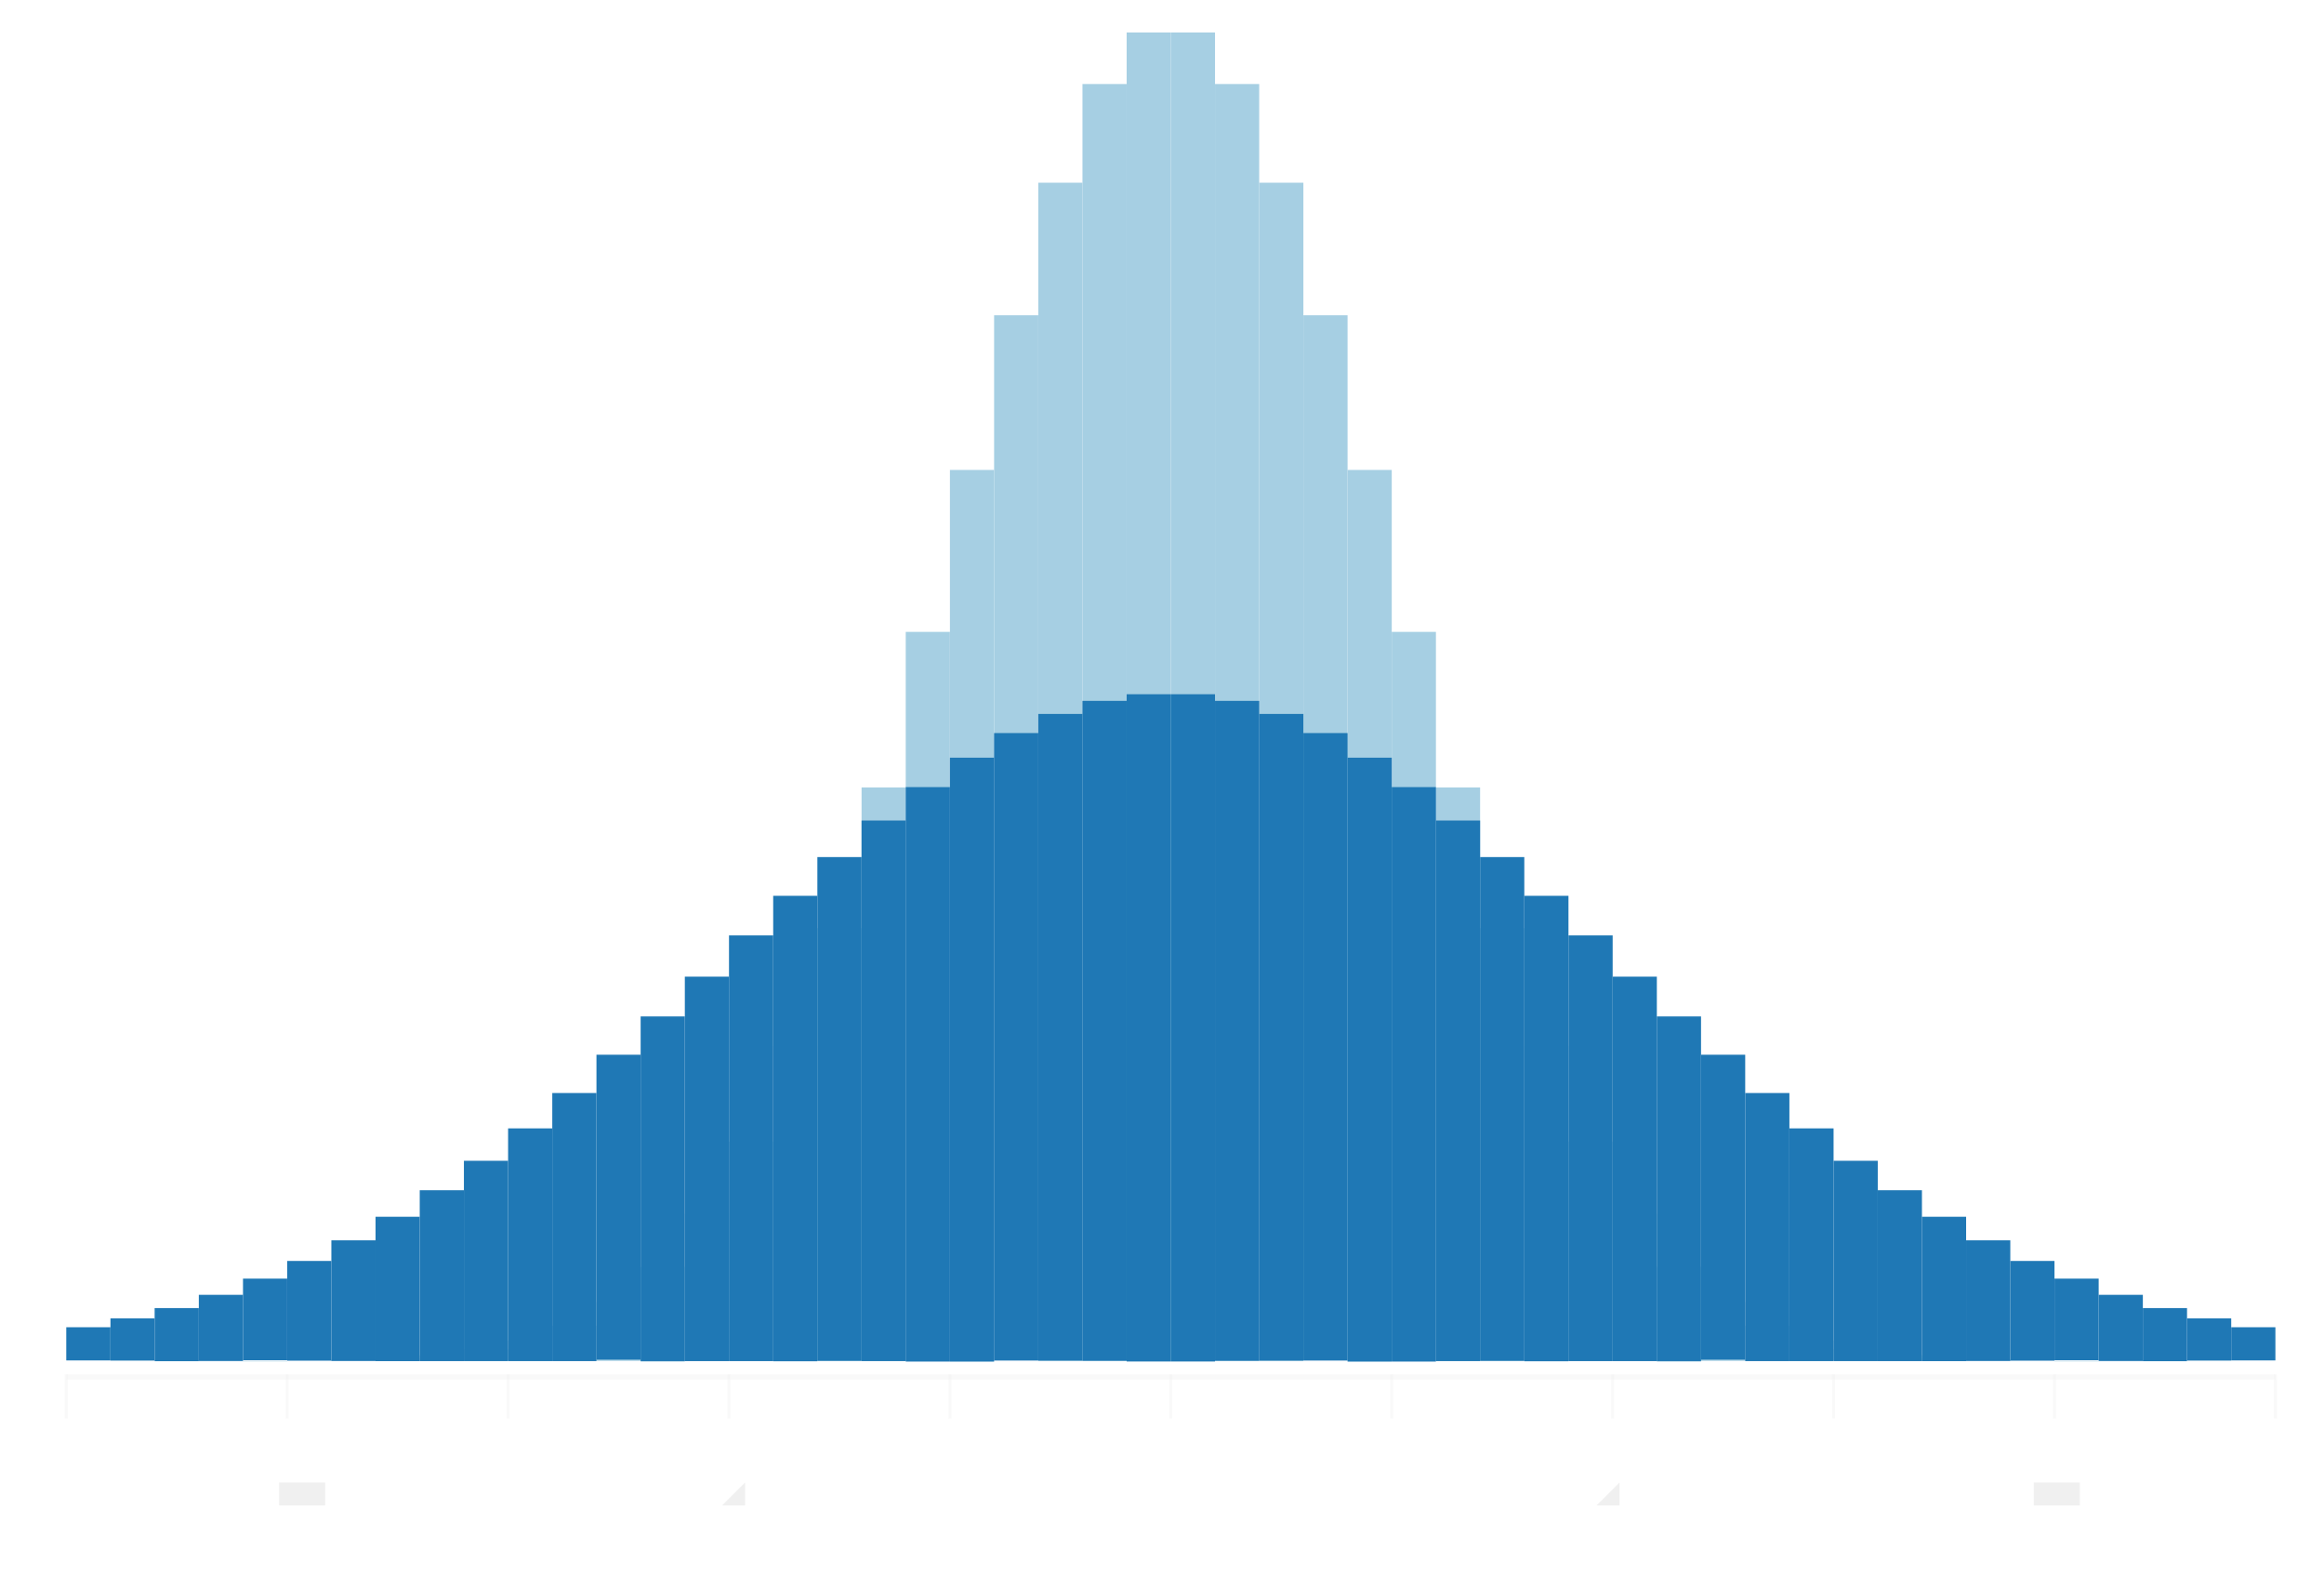
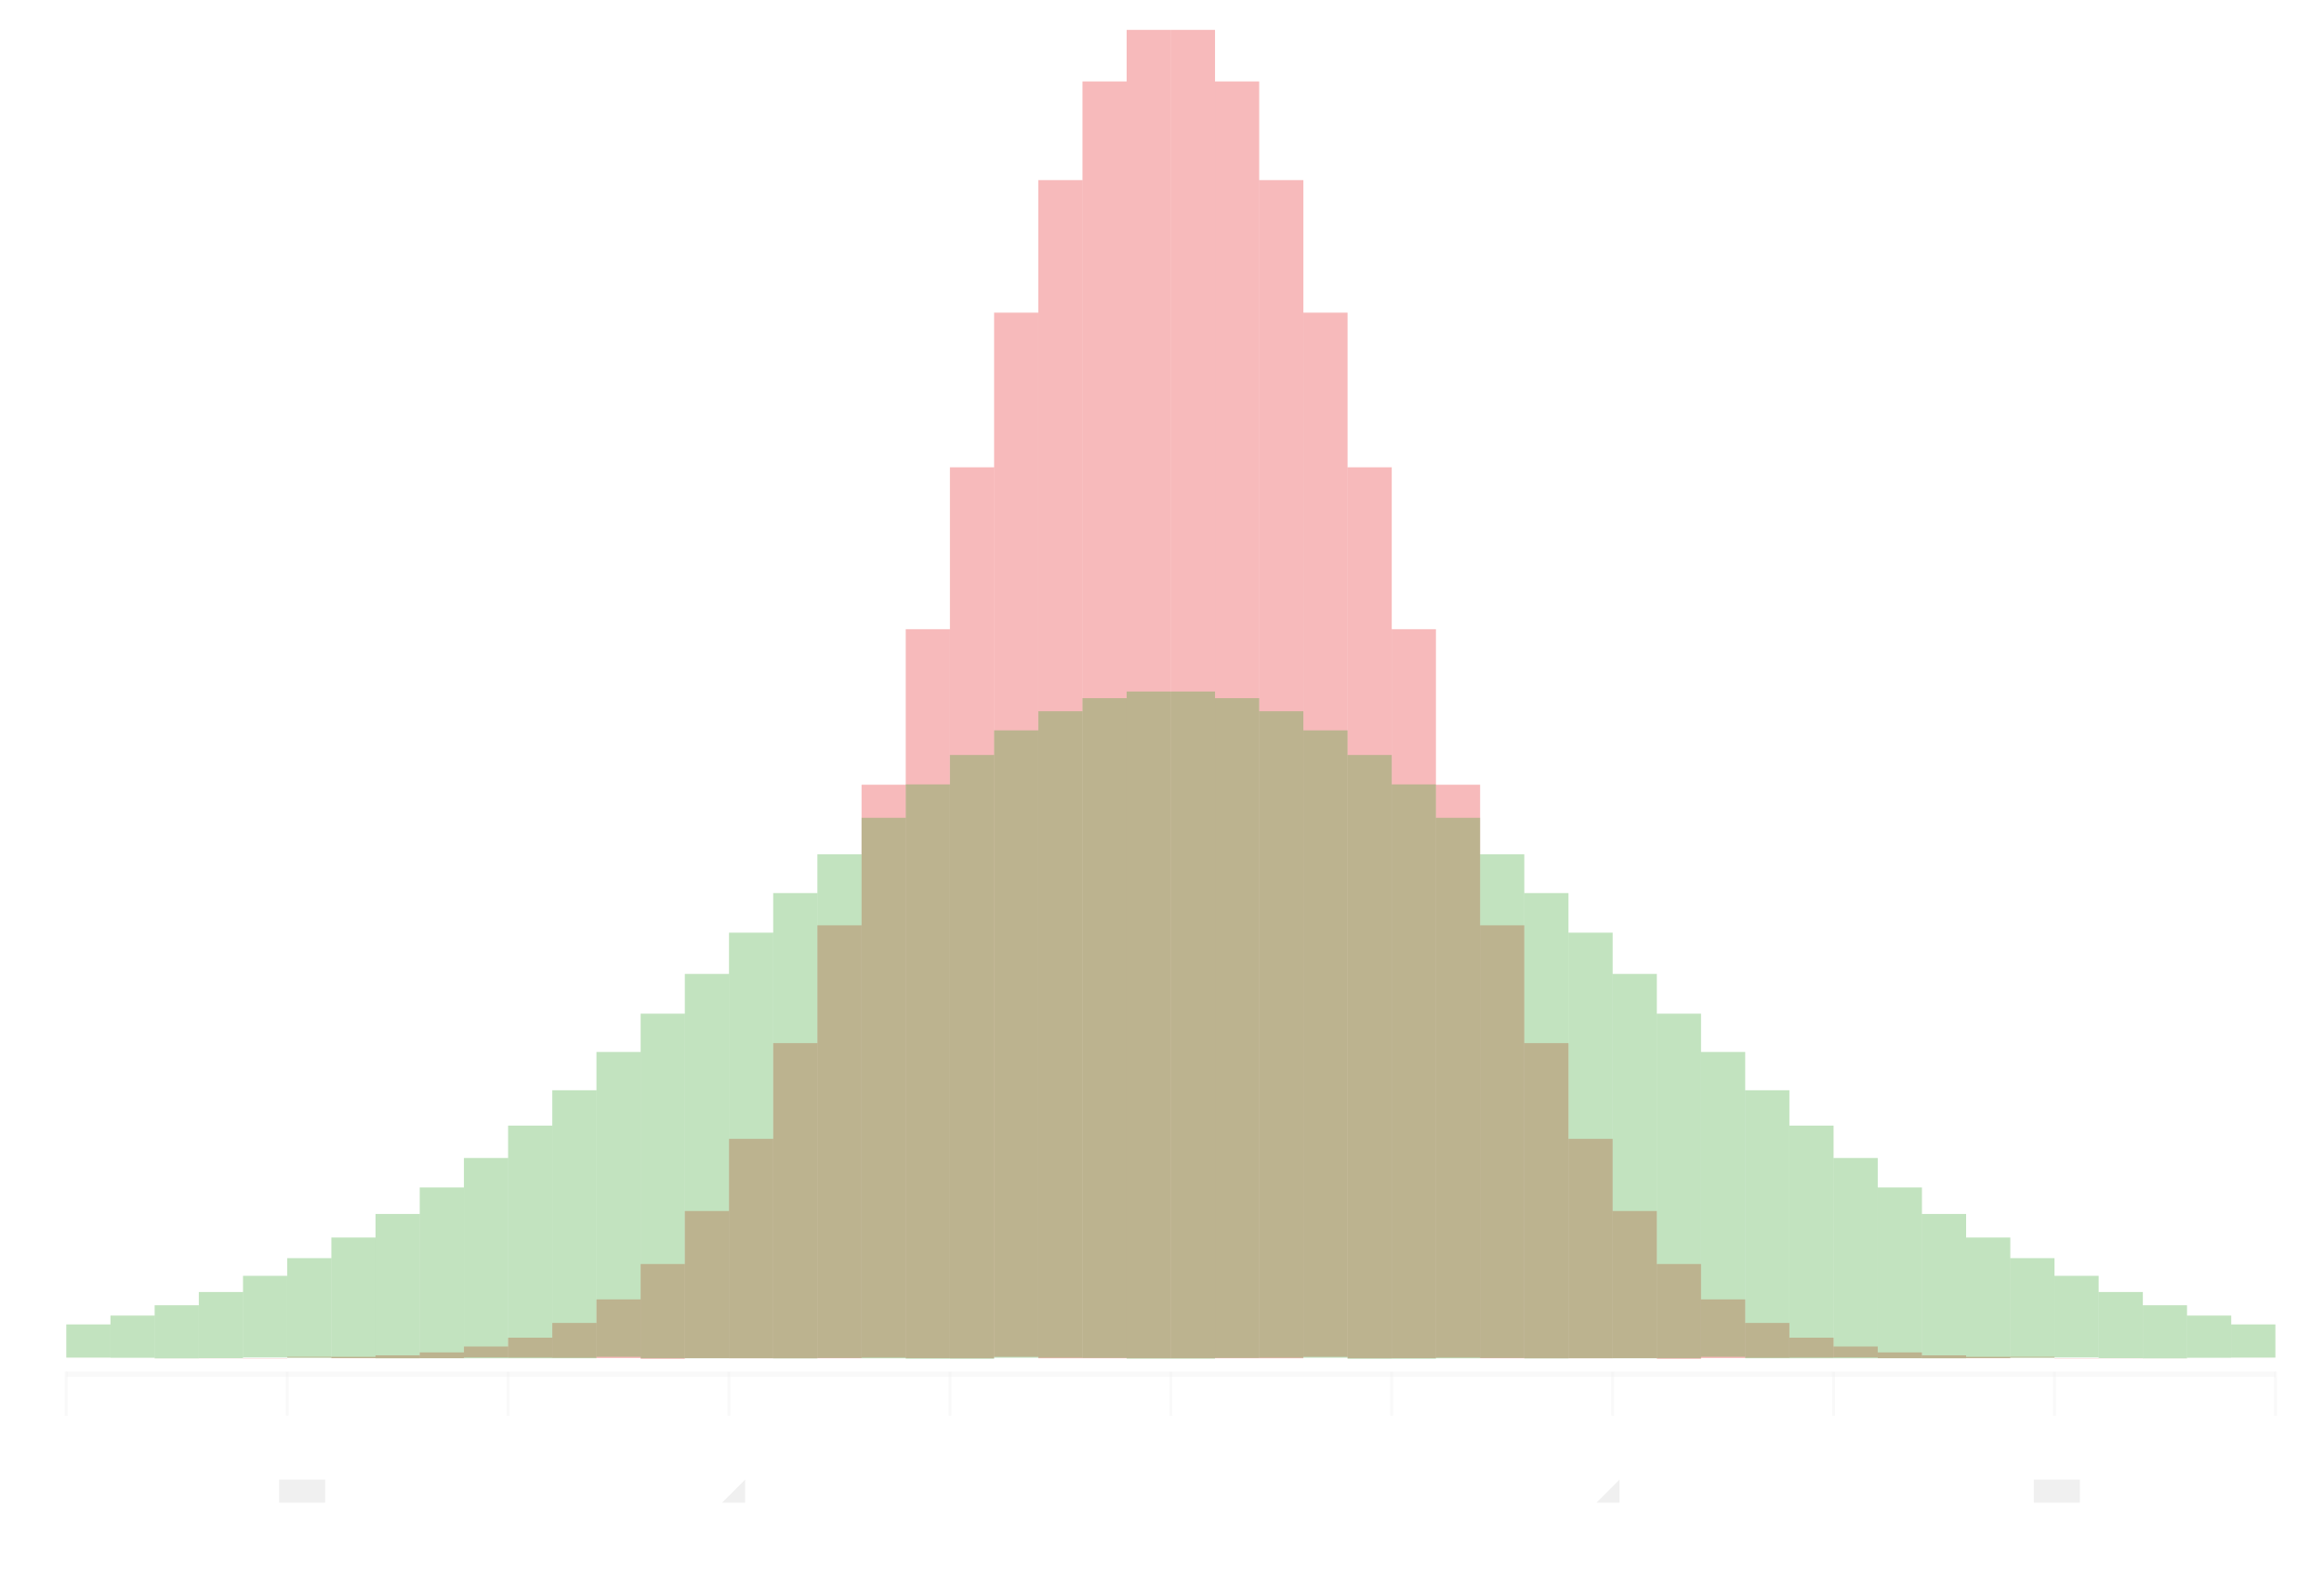
- <svg xmlns="http://www.w3.org/2000/svg" width="442.807" viewBox="-0.795 -0.522 1.578 1.069" height="300.0">
+ <svg xmlns="http://www.w3.org/2000/svg" width="443.845" viewBox="-0.795 -0.52 1.578 1.066" height="300.0">
  <style>svg {
  color-scheme: light dark;
}
@media (prefers-color-scheme:light) {
  svg {
    background-color: #0d0d0d;
  }
}</style>
-   <g stroke-opacity="0.0" fill="#f0f0f0" stroke="#000000" stroke-width="0.0" fill-opacity="5.0e-2">
-     <rect width="1.5" x="-0.75" y="-0.5" height="0.902" />
-   </g>
-   <g stroke-opacity="5.0e-2" fill="none" stroke="#f0f0f0" stroke-width="5.0e-3">
-     <polyline points="-0.75,0.402 -0.75,-0.5" />
-   </g>
-   <g stroke-opacity="5.0e-2" fill="none" stroke="#f0f0f0" stroke-width="5.0e-3">
-     <polyline points="-0.6,0.402 -0.6,-0.5" />
-   </g>
-   <g stroke-opacity="5.0e-2" fill="none" stroke="#f0f0f0" stroke-width="5.0e-3">
-     <polyline points="-0.45,0.402 -0.45,-0.5" />
-   </g>
-   <g stroke-opacity="5.0e-2" fill="none" stroke="#f0f0f0" stroke-width="5.0e-3">
-     <polyline points="-0.3,0.402 -0.3,-0.5" />
-   </g>
-   <g stroke-opacity="5.0e-2" fill="none" stroke="#f0f0f0" stroke-width="5.0e-3">
-     <polyline points="-0.15,0.402 -0.15,-0.5" />
-   </g>
-   <g stroke-opacity="5.0e-2" fill="none" stroke="#f0f0f0" stroke-width="5.0e-3">
-     <polyline points="0.0,0.402 0.0,-0.5" />
-   </g>
-   <g stroke-opacity="5.0e-2" fill="none" stroke="#f0f0f0" stroke-width="5.0e-3">
-     <polyline points="0.15,0.402 0.15,-0.5" />
-   </g>
-   <g stroke-opacity="5.0e-2" fill="none" stroke="#f0f0f0" stroke-width="5.0e-3">
-     <polyline points="0.3,0.402 0.3,-0.5" />
-   </g>
-   <g stroke-opacity="5.0e-2" fill="none" stroke="#f0f0f0" stroke-width="5.0e-3">
-     <polyline points="0.45,0.402 0.45,-0.5" />
-   </g>
-   <g stroke-opacity="5.0e-2" fill="none" stroke="#f0f0f0" stroke-width="5.0e-3">
-     <polyline points="0.6,0.402 0.6,-0.5" />
-   </g>
-   <g stroke-opacity="5.0e-2" fill="none" stroke="#f0f0f0" stroke-width="5.0e-3">
-     <polyline points="0.75,0.402 0.75,-0.5" />
-   </g>
  <g fill="#f0f0f0" stroke="none" stroke-width="0.0" font-size="5.0e-2" fill-opacity="1.0" text-anchor="middle">
    <text x="-0.75" y="0.5">-5</text>
  </g>
  <g fill="#f0f0f0" stroke="none" stroke-width="0.0" font-size="5.0e-2" fill-opacity="1.0" text-anchor="middle">
    <text x="-0.6" y="0.5">-4</text>
  </g>
  <g fill="#f0f0f0" stroke="none" stroke-width="0.0" font-size="5.0e-2" fill-opacity="1.0" text-anchor="middle">
    <text x="-0.45" y="0.5">-3</text>
  </g>
  <g fill="#f0f0f0" stroke="none" stroke-width="0.0" font-size="5.0e-2" fill-opacity="1.0" text-anchor="middle">
    <text x="-0.3" y="0.5">-2</text>
  </g>
  <g fill="#f0f0f0" stroke="none" stroke-width="0.0" font-size="5.0e-2" fill-opacity="1.0" text-anchor="middle">
    <text x="-0.15" y="0.5">-1</text>
  </g>
  <g fill="#f0f0f0" stroke="none" stroke-width="0.0" font-size="5.0e-2" fill-opacity="1.0" text-anchor="middle">
    <text x="0.0" y="0.5">0</text>
  </g>
  <g fill="#f0f0f0" stroke="none" stroke-width="0.0" font-size="5.0e-2" fill-opacity="1.0" text-anchor="middle">
    <text x="0.15" y="0.5">1</text>
  </g>
  <g fill="#f0f0f0" stroke="none" stroke-width="0.0" font-size="5.0e-2" fill-opacity="1.0" text-anchor="middle">
    <text x="0.3" y="0.5">2</text>
  </g>
  <g fill="#f0f0f0" stroke="none" stroke-width="0.0" font-size="5.0e-2" fill-opacity="1.0" text-anchor="middle">
    <text x="0.45" y="0.5">3</text>
  </g>
  <g fill="#f0f0f0" stroke="none" stroke-width="0.0" font-size="5.0e-2" fill-opacity="1.0" text-anchor="middle">
    <text x="0.6" y="0.5">4</text>
  </g>
  <g fill="#f0f0f0" stroke="none" stroke-width="0.0" font-size="5.0e-2" fill-opacity="1.0" text-anchor="middle">
    <text x="0.75" y="0.5">5</text>
  </g>
  <g stroke-opacity="0.4" fill="#f0f0f0" stroke="#f0f0f0" stroke-width="2.0e-3" fill-opacity="0.4">
    <polyline points="-0.75,0.441 -0.75,0.411" />
    <polyline points="-0.6,0.441 -0.6,0.411" />
    <polyline points="-0.45,0.441 -0.45,0.411" />
    <polyline points="-0.3,0.441 -0.3,0.411" />
    <polyline points="-0.15,0.441 -0.15,0.411" />
    <polyline points="0.0,0.441 0.0,0.411" />
    <polyline points="0.15,0.441 0.15,0.411" />
    <polyline points="0.3,0.441 0.3,0.411" />
    <polyline points="0.45,0.441 0.45,0.411" />
    <polyline points="0.6,0.441 0.6,0.411" />
    <polyline points="0.75,0.441 0.75,0.411" />
  </g>
  <g stroke-opacity="0.0" fill="#f0f0f0" stroke="#000000" stroke-width="0.0" fill-opacity="0.4">
-     <rect width="1.5" x="-0.75" y="0.411" height="3.6076662908680057e-3" />
+     <rect width="1.5" x="-0.75" y="0.411" height="3.6076662908681723e-3" />
  </g>
-   <g stroke-opacity="0.0" fill="#a6cfe3" stroke="#000000" stroke-width="0.0" fill-opacity="1.0">
+   <g stroke-opacity="0.0" fill="#e31a1c" stroke="#000000" stroke-width="0.0" fill-opacity="0.3">
    <rect width="2.9999999999999916e-2" x="-0.75" y="0.402" height="5.541566947764309e-6" />
-     <rect width="3.0000000000000027e-2" x="-0.72" y="0.402" height="1.447289085471093e-5" />
+     <rect width="3.0000000000000027e-2" x="-0.72" y="0.402" height="1.4472890854655418e-5" />
    <rect width="2.9999999999999916e-2" x="-0.69" y="0.402" height="3.631668593628845e-5" />
    <rect width="2.9999999999999916e-2" x="-0.66" y="0.402" height="8.755588746184317e-5" />
    <rect width="2.9999999999999916e-2" x="-0.63" y="0.402" height="2.0281156633938924e-4" />
-     <rect width="2.9999999999999916e-2" x="-0.6" y="0.401" height="4.5136544166002324e-4" />
-     <rect width="3.0000000000000138e-2" x="-0.57" y="0.401" height="9.651439906557258e-4" />
+     <rect width="2.9999999999999916e-2" x="-0.6" y="0.401" height="4.5136544166013426e-4" />
+     <rect width="3.0000000000000138e-2" x="-0.57" y="0.401" height="9.651439906557813e-4" />
    <rect width="3.0000000000000027e-2" x="-0.54" y="0.4" height="1.982823867456629e-3" />
-     <rect width="3.0000000000000138e-2" x="-0.51" y="0.398" height="3.913851878907693e-3" />
+     <rect width="3.0000000000000138e-2" x="-0.51" y="0.398" height="3.913851878907637e-3" />
    <rect width="3.0000000000000027e-2" x="-0.48" y="0.394" height="7.422545252780133e-3" />
    <rect width="3.0000000000000027e-2" x="-0.45" y="0.388" height="1.3524759251840046e-2" />
    <rect width="3.0000000000000027e-2" x="-0.42" y="0.378" height="2.3677424095321753e-2" />
    <rect width="3.0000000000000027e-2" x="-0.39" y="0.362" height="3.982608200197779e-2" />
-     <rect width="3.0000000000000027e-2" x="-0.36" y="0.338" height="6.43619116630314e-2" />
+     <rect width="3.0000000000000027e-2" x="-0.36" y="0.338" height="6.436191166303146e-2" />
    <rect width="3.0000000000000027e-2" x="-0.33" y="0.302" height="9.993520483637786e-2" />
    <rect width="3.0000000000000027e-2" x="-0.3" y="0.253" height="0.149" />
    <rect width="3.0000000000000027e-2" x="-0.27" y="0.188" height="0.214" />
    <rect width="3.0000000000000138e-2" x="-0.24" y="0.108" height="0.294" />
-     <rect width="3.0000000000000027e-2" x="-0.21" y="1.2549697019995643e-2" height="0.389" />
+     <rect width="3.0000000000000027e-2" x="-0.21" y="1.2549697019995698e-2" height="0.389" />
    <rect width="3.0000000000000027e-2" x="-0.18" y="-9.306573717612321e-2" height="0.495" />
    <rect width="3.0000000000000027e-2" x="-0.15" y="-0.203" height="0.605" />
    <rect width="3.0000000000000027e-2" x="-0.12" y="-0.308" height="0.709" />
    <rect width="3.0000000000000027e-2" x="-8.999999999999986e-2" y="-0.398" height="0.8" />
    <rect width="3.0000000000000027e-2" x="-5.999999999999983e-2" y="-0.465" height="0.867" />
    <rect width="3.0000000000000027e-2" x="-2.9999999999999805e-2" y="-0.5" height="0.902" />
    <rect width="3.0000000000000027e-2" x="0.0" y="-0.5" height="0.902" />
    <rect width="3.0000000000000027e-2" x="3.0000000000000027e-2" y="-0.465" height="0.867" />
    <rect width="3.0000000000000027e-2" x="6.000000000000005e-2" y="-0.398" height="0.8" />
    <rect width="3.0000000000000027e-2" x="9.000000000000008e-2" y="-0.308" height="0.709" />
    <rect width="3.0000000000000027e-2" x="0.12" y="-0.203" height="0.605" />
    <rect width="3.0000000000000027e-2" x="0.15" y="-9.306573717612299e-2" height="0.495" />
    <rect width="3.0000000000000027e-2" x="0.18" y="1.2549697019995865e-2" height="0.389" />
    <rect width="3.0000000000000027e-2" x="0.21" y="0.108" height="0.294" />
    <rect width="3.0000000000000027e-2" x="0.24" y="0.188" height="0.214" />
    <rect width="3.0000000000000027e-2" x="0.27" y="0.253" height="0.149" />
    <rect width="3.000000000000025e-2" x="0.3" y="0.302" height="9.993520483637774e-2" />
-     <rect width="2.9999999999999805e-2" x="0.33" y="0.338" height="6.436191166303129e-2" />
+     <rect width="2.9999999999999805e-2" x="0.33" y="0.338" height="6.436191166303135e-2" />
    <rect width="3.000000000000025e-2" x="0.36" y="0.362" height="3.982608200197768e-2" />
    <rect width="2.9999999999999805e-2" x="0.39" y="0.378" height="2.3677424095321642e-2" />
-     <rect width="3.000000000000025e-2" x="0.42" y="0.388" height="1.3524759251840046e-2" />
+     <rect width="3.000000000000025e-2" x="0.42" y="0.388" height="1.352475925183999e-2" />
    <rect width="2.9999999999999805e-2" x="0.45" y="0.394" height="7.422545252780133e-3" />
    <rect width="3.000000000000025e-2" x="0.48" y="0.398" height="3.913851878907637e-3" />
    <rect width="2.9999999999999805e-2" x="0.51" y="0.4" height="1.982823867456629e-3" />
-     <rect width="3.000000000000025e-2" x="0.54" y="0.401" height="9.651439906557258e-4" />
-     <rect width="2.9999999999999805e-2" x="0.57" y="0.401" height="4.5136544166002324e-4" />
+     <rect width="3.000000000000025e-2" x="0.54" y="0.401" height="9.651439906557813e-4" />
+     <rect width="2.9999999999999805e-2" x="0.57" y="0.401" height="4.5136544166013426e-4" />
    <rect width="2.9999999999999805e-2" x="0.6" y="0.402" height="2.0281156633938924e-4" />
    <rect width="2.9999999999999805e-2" x="0.63" y="0.402" height="8.755588746184317e-5" />
    <rect width="2.9999999999999805e-2" x="0.66" y="0.402" height="3.631668593628845e-5" />
-     <rect width="2.9999999999999805e-2" x="0.69" y="0.402" height="1.447289085471093e-5" />
+     <rect width="2.9999999999999805e-2" x="0.69" y="0.402" height="1.4472890854655418e-5" />
    <rect width="2.9999999999999805e-2" x="0.72" y="0.402" height="5.541566947764309e-6" />
  </g>
-   <g stroke-opacity="0.0" fill="#1f78b5" stroke="#000000" stroke-width="0.0" fill-opacity="1.0">
-     <rect width="2.9999999999999916e-2" x="-0.75" y="0.379" height="2.253624368773849e-2" />
+   <g stroke-opacity="0.0" fill="#33a12b" stroke="#000000" stroke-width="0.0" fill-opacity="0.3">
+     <rect width="2.9999999999999916e-2" x="-0.75" y="0.379" height="2.2536243687738433e-2" />
    <rect width="3.0000000000000027e-2" x="-0.72" y="0.373" height="2.8649180639473637e-2" />
-     <rect width="2.9999999999999916e-2" x="-0.69" y="0.366" height="3.60578590373129e-2" />
+     <rect width="2.9999999999999916e-2" x="-0.69" y="0.366" height="3.6057859037312956e-2" />
    <rect width="2.9999999999999916e-2" x="-0.66" y="0.357" height="4.493085910119554e-2" />
    <rect width="2.9999999999999916e-2" x="-0.63" y="0.346" height="5.543021508815271e-2" />
-     <rect width="2.9999999999999916e-2" x="-0.6" y="0.334" height="6.77026175940812e-2" />
+     <rect width="2.9999999999999916e-2" x="-0.6" y="0.334" height="6.770261759408114e-2" />
    <rect width="3.0000000000000138e-2" x="-0.57" y="0.32" height="8.186936308598547e-2" />
    <rect width="3.0000000000000027e-2" x="-0.54" y="0.304" height="9.801542299426558e-2" />
    <rect width="3.0000000000000138e-2" x="-0.51" y="0.286" height="0.116" />
    <rect width="3.0000000000000027e-2" x="-0.48" y="0.266" height="0.136" />
    <rect width="3.0000000000000027e-2" x="-0.45" y="0.244" height="0.158" />
    <rect width="3.0000000000000027e-2" x="-0.42" y="0.22" height="0.182" />
    <rect width="3.0000000000000027e-2" x="-0.39" y="0.194" height="0.207" />
    <rect width="3.0000000000000027e-2" x="-0.36" y="0.168" height="0.234" />
    <rect width="3.0000000000000027e-2" x="-0.33" y="0.141" height="0.261" />
    <rect width="3.0000000000000027e-2" x="-0.3" y="0.113" height="0.289" />
    <rect width="3.0000000000000027e-2" x="-0.27" y="8.611160136724288e-2" height="0.316" />
    <rect width="3.0000000000000138e-2" x="-0.24" y="5.9809131346345246e-2" height="0.342" />
-     <rect width="3.0000000000000027e-2" x="-0.21" y="3.500354297902386e-2" height="0.367" />
+     <rect width="3.0000000000000027e-2" x="-0.21" y="3.5003542979023805e-2" height="0.367" />
    <rect width="3.0000000000000027e-2" x="-0.18" y="1.2314908337531238e-2" height="0.39" />
    <rect width="3.0000000000000027e-2" x="-0.15" y="-7.660396145129145e-3" height="0.41" />
    <rect width="3.0000000000000027e-2" x="-0.12" y="-2.4375549335765356e-2" height="0.426" />
    <rect width="3.0000000000000027e-2" x="-8.999999999999986e-2" y="-3.735807724093865e-2" height="0.439" />
    <rect width="3.0000000000000027e-2" x="-5.999999999999983e-2" y="-4.623201380987363e-2" height="0.448" />
    <rect width="3.0000000000000027e-2" x="-2.9999999999999805e-2" y="-5.0735981983002665e-2" height="0.453" />
    <rect width="3.0000000000000027e-2" x="0.0" y="-5.0735981983002665e-2" height="0.453" />
    <rect width="3.0000000000000027e-2" x="3.0000000000000027e-2" y="-4.623201380987363e-2" height="0.448" />
    <rect width="3.0000000000000027e-2" x="6.000000000000005e-2" y="-3.735807724093865e-2" height="0.439" />
    <rect width="3.0000000000000027e-2" x="9.000000000000008e-2" y="-2.4375549335765245e-2" height="0.426" />
    <rect width="3.0000000000000027e-2" x="0.12" y="-7.660396145129145e-3" height="0.41" />
    <rect width="3.0000000000000027e-2" x="0.15" y="1.231490833753135e-2" height="0.39" />
-     <rect width="3.0000000000000027e-2" x="0.18" y="3.500354297902386e-2" height="0.367" />
+     <rect width="3.0000000000000027e-2" x="0.18" y="3.5003542979023805e-2" height="0.367" />
    <rect width="3.0000000000000027e-2" x="0.21" y="5.980913134634536e-2" height="0.342" />
-     <rect width="3.0000000000000027e-2" x="0.24" y="8.6111601367243e-2" height="0.316" />
+     <rect width="3.0000000000000027e-2" x="0.24" y="8.611160136724294e-2" height="0.316" />
    <rect width="3.0000000000000027e-2" x="0.27" y="0.113" height="0.289" />
    <rect width="3.000000000000025e-2" x="0.3" y="0.141" height="0.261" />
    <rect width="2.9999999999999805e-2" x="0.33" y="0.168" height="0.234" />
    <rect width="3.000000000000025e-2" x="0.36" y="0.194" height="0.207" />
    <rect width="2.9999999999999805e-2" x="0.39" y="0.22" height="0.182" />
    <rect width="3.000000000000025e-2" x="0.42" y="0.244" height="0.158" />
    <rect width="2.9999999999999805e-2" x="0.45" y="0.266" height="0.136" />
    <rect width="3.000000000000025e-2" x="0.48" y="0.286" height="0.116" />
    <rect width="2.9999999999999805e-2" x="0.51" y="0.304" height="9.801542299426558e-2" />
    <rect width="3.000000000000025e-2" x="0.54" y="0.32" height="8.186936308598547e-2" />
    <rect width="2.9999999999999805e-2" x="0.57" y="0.334" height="6.770261759408114e-2" />
-     <rect width="2.9999999999999805e-2" x="0.6" y="0.346" height="5.543021508815277e-2" />
+     <rect width="2.9999999999999805e-2" x="0.6" y="0.346" height="5.543021508815271e-2" />
    <rect width="2.9999999999999805e-2" x="0.63" y="0.357" height="4.493085910119554e-2" />
-     <rect width="2.9999999999999805e-2" x="0.66" y="0.366" height="3.60578590373129e-2" />
+     <rect width="2.9999999999999805e-2" x="0.66" y="0.366" height="3.6057859037312956e-2" />
    <rect width="2.9999999999999805e-2" x="0.69" y="0.373" height="2.8649180639473526e-2" />
-     <rect width="2.9999999999999805e-2" x="0.72" y="0.379" height="2.253624368773849e-2" />
+     <rect width="2.9999999999999805e-2" x="0.72" y="0.379" height="2.2536243687738433e-2" />
  </g>
  <g />
</svg>
